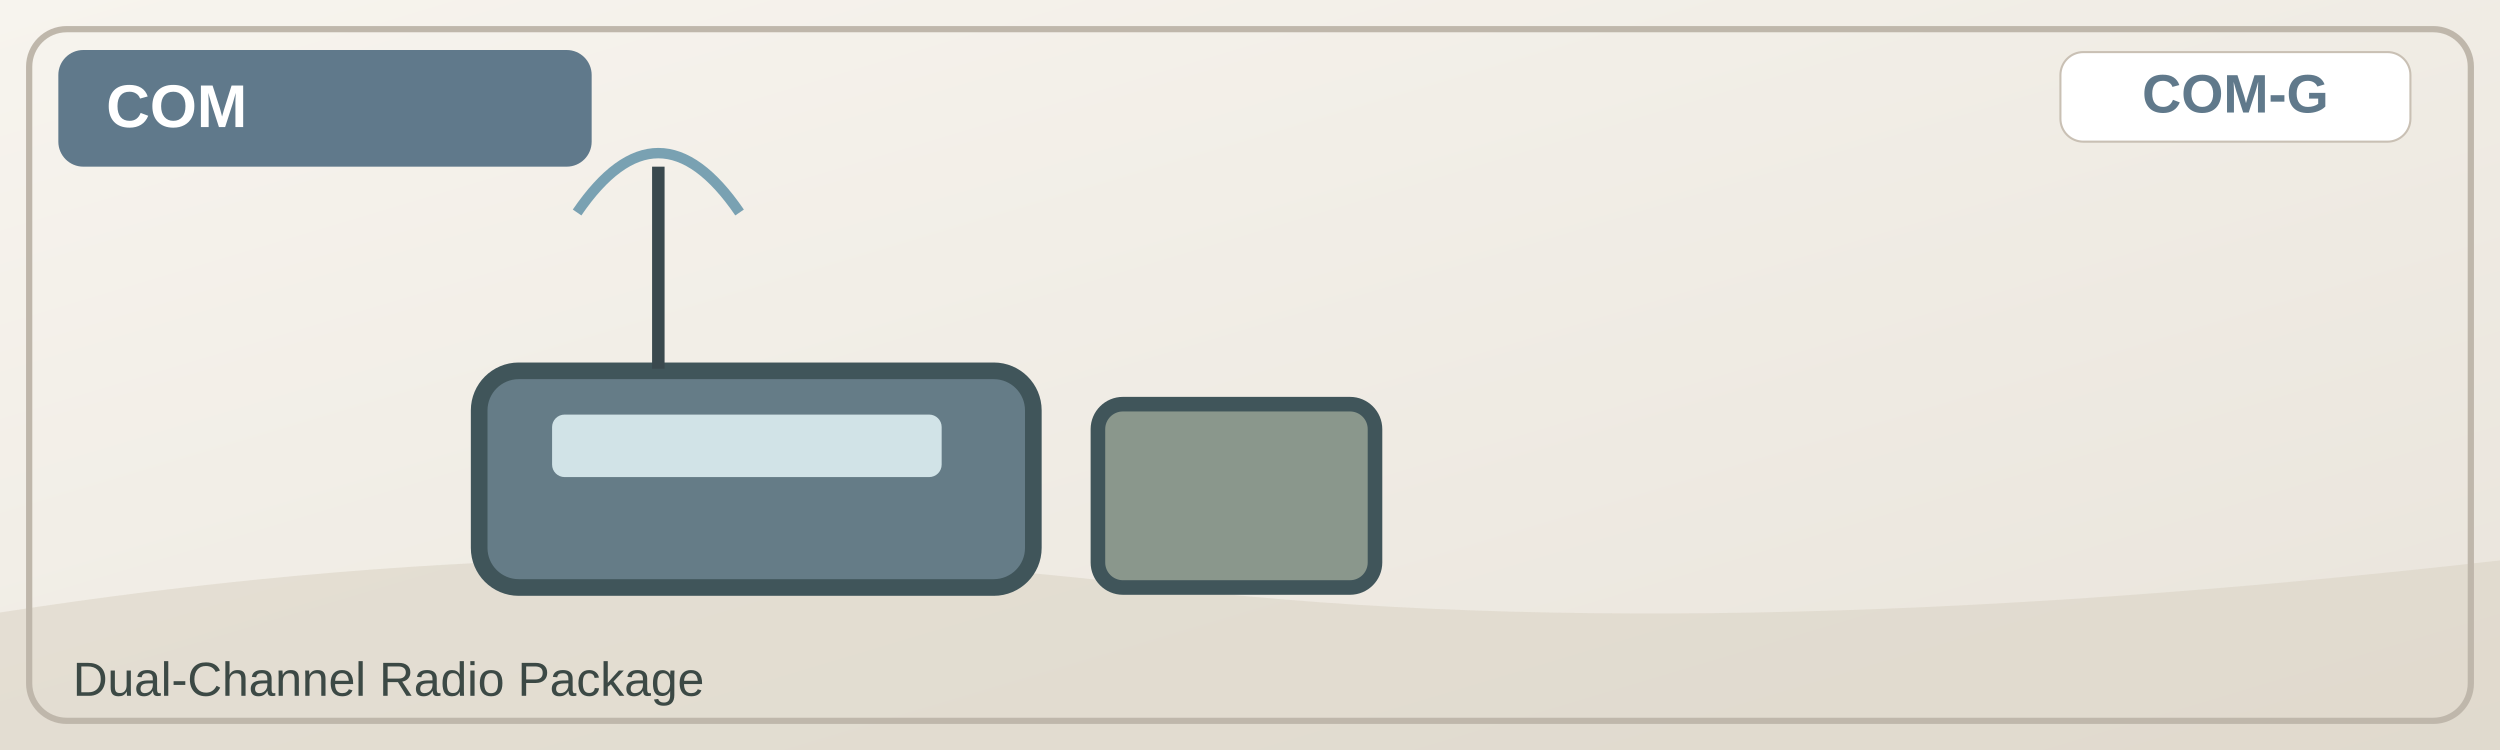
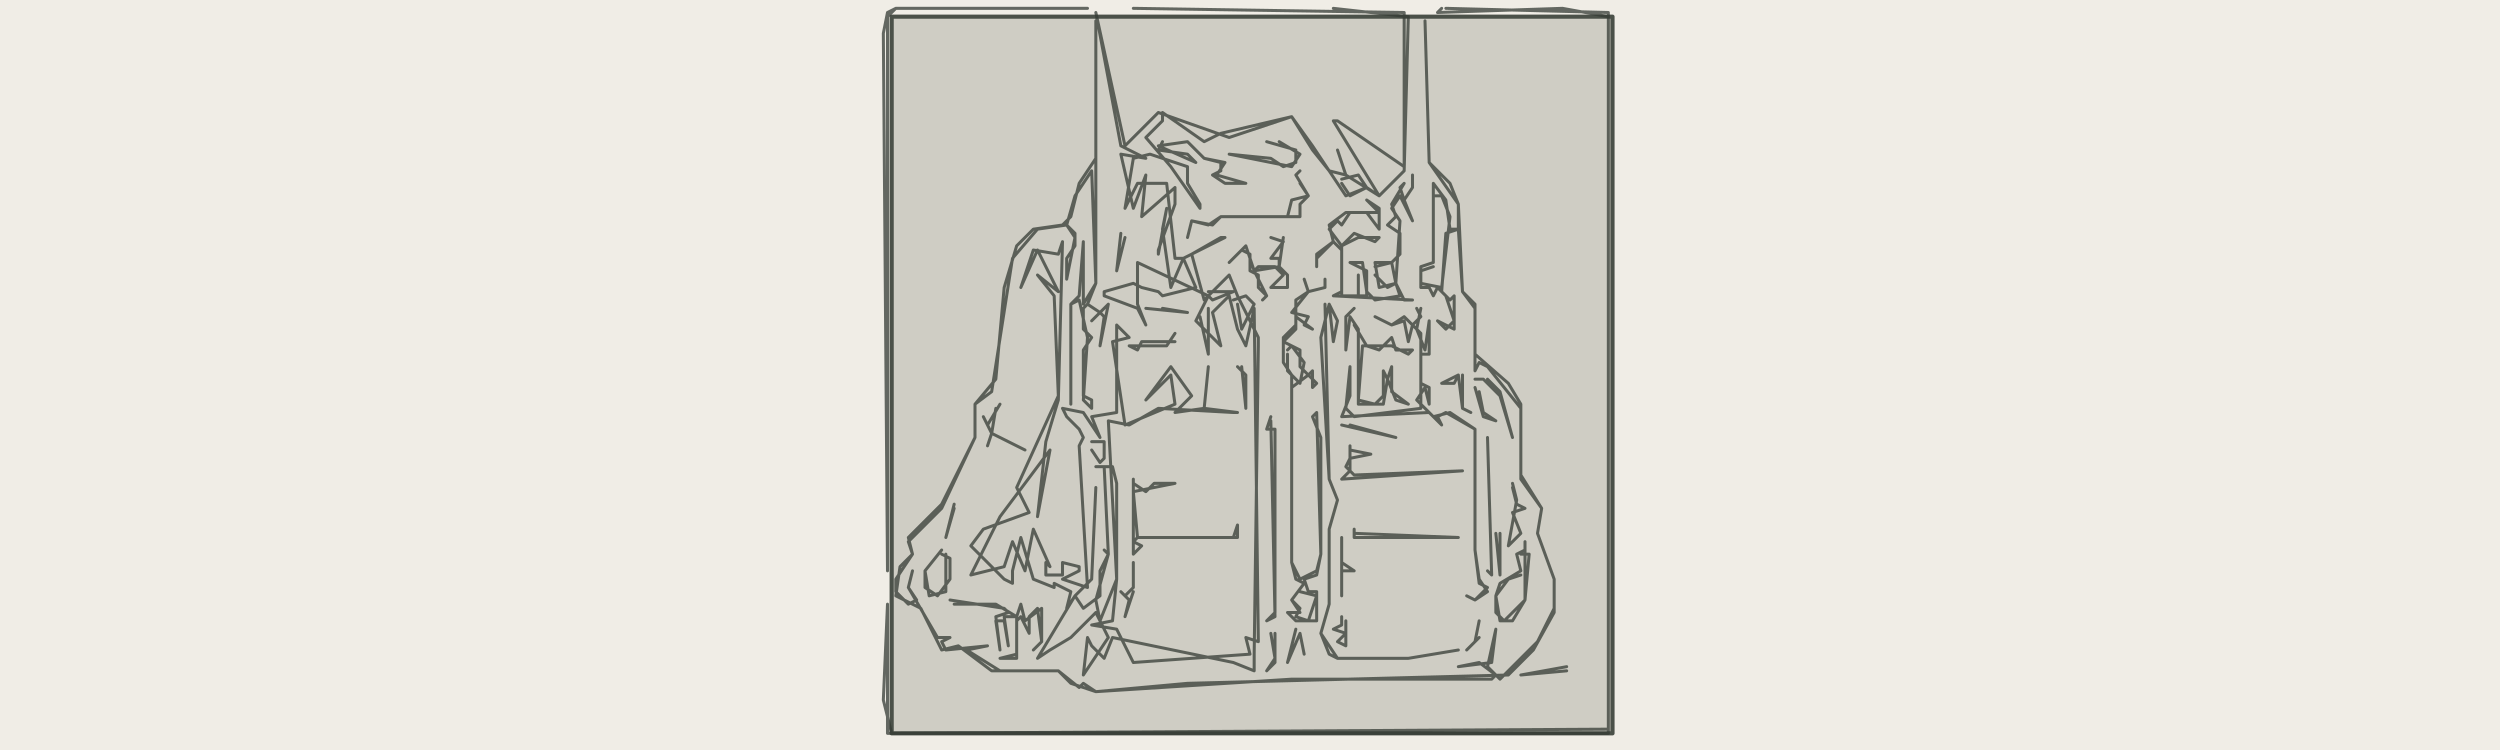
- <svg xmlns="http://www.w3.org/2000/svg" viewBox="0 0 1200 360" role="img" aria-label="Dual-Channel Radio Package">
-   <defs>
-     <linearGradient id="bg" x2="1" y2="1">
-       <stop stop-color="#f7f4ee" />
-       <stop offset="1" stop-color="#e9e4db" />
-     </linearGradient>
-   </defs>
-   <rect width="1200" height="360" fill="url(#bg)" />
-   <path d="M0 294 Q290 249 550 281 T1200 269 V360 H0Z" fill="#d9d2c3" opacity=".55" />
-   <rect x="28" y="24" width="256" height="56" rx="12" fill="#60798b" />
-   <text x="51" y="61" fill="#fff" font-family="Arial,sans-serif" font-size="29" font-weight="bold">COM</text>
-   <rect x="989" y="25" width="168" height="43" rx="11" fill="#fff" stroke="#c9c0b4" />
-   <text x="1073" y="54" fill="#60798b" text-anchor="middle" font-family="Arial,sans-serif" font-size="26" font-weight="bold">COM-G</text>
-   <rect x="230" y="178" width="266" height="104" rx="19" fill="#657c87" stroke="#40555a" stroke-width="8" />
-   <rect x="265" y="199" width="187" height="30" rx="6" fill="#d1e3e7" />
-   <rect x="527" y="194" width="133" height="88" rx="12" fill="#8a978c" stroke="#40555a" stroke-width="7" />
-   <path d="M316 177 V80" stroke="#3a494e" stroke-width="6" />
-   <path d="M277 102 Q316 45 355 102" fill="none" stroke="#79a1b2" stroke-width="5" />
-   <text x="35" y="334" font-family="Arial,sans-serif" fill="#3c4945" font-size="23">Dual-Channel Radio Package</text>
-   <rect x="14" y="14" width="1172" height="332" rx="18" fill="none" stroke="#bfb7ab" stroke-width="3" />
+ <svg xmlns="http://www.w3.org/2000/svg" viewBox="0 0 1200 360" role="img" aria-label="SEA Game COM-G illustration">
+   <rect width="1200" height="360" fill="#f0ede6" />
+   <g>
+     <polygon points="428,8 428,352 774,352 774,8" fill="#777869" fill-opacity=".27" stroke="#4b5149" stroke-width="2" stroke-linejoin="round" />
+   </g>
+   <path d="M544,4 L674,6 L674,80 L642,58 L640,58 L662,94 L646,84 L642,72 L646,84 L638,82 L630,70 L620,56 L590,66 L556,54 L540,70 L526,6 L538,70 L550,76 L538,74 L544,100 L550,84 L548,104 L564,90 L564,98 L556,120 L556,122 L560,100 L558,110 L562,138 L568,124 L574,138 L558,142 L556,140 L548,138 L544,136 L530,140 L530,142 L546,148 L550,156 L546,146 L546,126 L580,142 L574,154 L576,156 L584,164 L586,166 L582,150 L584,148 L590,142 L594,158 L598,166 L602,148 L604,308 L598,306 L600,314 L544,318 L536,302 L524,300 L534,298 L536,278 L532,202 L542,204 L556,196 L592,198 L594,198 L578,196 L580,176 L578,196 L564,198 L572,190 L562,176 L550,192 L562,180 L564,194 L540,204 L534,164 L542,162 L536,156 L536,198 L524,200 L528,210 L520,198 L510,196 L512,200 L518,206 L520,210 L518,214 L522,282 L510,278 L518,274 L518,272 L510,270 L510,276 L502,276 L502,270 L504,272 L496,254 L492,274 L486,260 L482,272 L466,276 L480,248 L504,216 L498,248 L502,212 L508,192 L510,116 L508,122 L496,120 L490,138 L498,120 L508,140 L498,132 L498,132 L506,142 L508,190 L488,234 L494,246 L472,254 L466,262 L482,278 L486,280 L486,274 L490,258 L496,278 L506,282 L506,280 L514,284 L512,292 L516,286 L498,316 L504,312 L514,306 L526,294 L532,306 L520,324 L522,306 L524,310 L530,316 L534,306 L592,318 L602,322 L602,314 L604,166 L604,162 L594,142 L590,132 L578,144 L572,122 L586,114 L588,114 L568,124 L564,124 L560,88 L546,88 L540,100 L544,76 L552,74 L570,80 L570,88 L576,98 L576,100 L562,80 L550,66 L558,58 L558,54 L578,68 L586,64 L620,56 L630,72 L638,82 L646,94 L656,90 L662,94 L674,82 L676,8 L640,4 M526,10 L526,76 L518,88 L514,104 L510,108 L496,110 L488,118 L482,138 L478,182 L468,194 L468,210 L452,242 L436,258 L438,266 L432,272 L430,286 L442,292 L452,312 L460,310 L476,322 L508,322 L514,328 L526,332 L570,328 L724,324 L736,312 L746,294 L746,278 L738,256 L740,244 L730,228 L730,194 L724,184 L708,170 L708,146 L702,140 L700,98 L696,88 L686,78 L684,10 L686,78 L700,98 L700,110 L696,110 L694,96 L688,88 L688,126 L682,128 L682,138 L686,138 L688,142 L690,138 L694,142 L698,154 L694,158 L690,154 L698,158 L698,142 L696,144 L692,140 L694,112 L700,110 L702,140 L708,148 L708,178 L710,174 L714,176 L730,196 L730,230 L740,244 L738,256 L746,278 L746,292 L738,308 L720,326 L714,320 L718,302 L716,318 L700,320 L710,318 L718,324 L716,326 L620,326 L526,332 L520,328 L518,330 L508,322 L480,322 L464,312 L474,310 L454,312 L452,308 L456,306 L450,306 L436,282 L438,274 L436,282 L440,288 L436,290 L430,284 L430,278 L438,266 L436,260 L452,244 L468,210 L468,194 L476,188 L486,124 L498,110 L512,108 L516,114 L512,134 L512,124 L516,118 L516,112 L512,108 L516,94 L524,82 L526,136 L520,146 L520,116 L518,142 L514,146 L514,194 L514,146 L518,144 L522,162 L520,192 L524,196 L524,192 L520,190 L520,168 L524,162 L520,158 L520,148 L522,146 L528,150 L524,154 L528,150 L530,152 L528,166 L532,146 L528,150 L522,146 L526,136 L526,68 M692,4 L690,6 L750,4 L772,8 L772,350 L428,352 L424,336 L426,290 L426,352 L772,352 L772,6 L694,4 M430,4 L426,6 L424,16 L426,274 L426,8 L430,4 L522,4 L434,4 M626,134 L628,140 L622,144 L622,156 L616,162 L616,174 L620,180 L620,270 L622,278 L626,280 L620,288 L624,294 L618,294 L622,298 L632,298 L632,284 L628,284 L626,278 L632,276 L634,266 L634,210 L630,200 L632,198 L634,266 L632,274 L624,278 L620,270 L620,186 L628,180 L632,184 L630,186 L630,178 L628,180 L624,176 L624,168 L616,164 L622,158 L622,152 L630,158 L626,156 L628,152 L620,150 L628,140 L636,138 L636,134 M680,148 L682,152 L678,156 L674,152 L668,156 L660,152 L668,156 L674,154 L676,164 L678,156 L682,160 L682,196 L650,200 L646,196 L648,176 L648,190 L644,200 L686,198 L692,204 L690,200 L694,198 L708,206 L708,264 L710,280 L714,282 L708,288 L704,286 L708,288 L714,284 L710,278 L708,264 L708,206 L696,198 L688,200 L680,192 L684,186 L686,194 L686,186 L682,184 L682,170 L686,170 L686,154 L684,168 L680,158 L682,148 M678,84 L678,90 L674,96 L672,90 L674,88 L668,98 L670,104 L666,108 L672,112 L672,122 L668,126 L660,126 L662,138 L670,136 L672,142 L660,144 L656,140 L654,126 L648,126 L656,130 L656,142 L652,142 L652,132 L652,142 L644,142 L644,118 L652,114 L662,114 L660,116 L650,112 L644,118 L638,110 L642,106 L644,108 L648,102 L656,102 L662,110 L662,100 L656,96 L662,102 L646,102 L638,108 L640,116 L632,122 L632,128 L632,124 L640,116 L644,120 L644,140 L640,142 L678,144 L674,144 L670,136 L672,106 L668,100 L672,94 L678,106 L674,96 L678,90 M636,146 L638,230 L642,240 L638,254 L638,290 L634,304 L638,314 L642,316 L676,316 L700,312 L676,316 L642,316 L634,304 L638,290 L638,254 L642,240 L638,230 L634,162 L638,146 L640,164 L642,154 L638,146 M650,148 L646,152 L646,168 L648,152 L652,158 L652,194 L664,194 L666,182 L670,192 L676,194 L668,188 L668,176 L666,182 L664,178 L664,190 L660,194 L652,192 L654,166 L668,166 L676,170 L678,168 L670,168 L668,162 L662,168 L656,166 L650,156 M456,288 L482,292 L484,294 L478,296 L480,312 L478,298 L482,298 L484,310 L482,296 L488,296 L488,314 L480,316 L488,316 L488,298 L490,296 L494,304 L494,296 L498,292 L500,308 L496,312 L500,308 L500,292 L492,298 L490,290 L488,296 L478,290 L458,290 M544,230 L544,266 L548,262 L544,260 L546,258 L594,258 L594,252 L592,258 L546,258 L544,236 L564,232 L554,232 L550,236 L544,232 M610,200 L608,206 L612,206 L612,294 L608,298 L612,296 L610,202 M610,114 L616,116 L610,124 L614,124 L614,128 L602,130 L598,118 L590,126 L596,120 L600,122 L600,130 L604,132 L604,138 L608,142 L606,144 L608,142 L602,130 L604,128 L612,128 L616,132 L610,138 L618,138 L618,132 L614,128 L616,114 M624,82 L622,84 L628,94 L620,96 L618,104 L586,104 L580,108 L572,106 L570,114 L572,106 L582,108 L586,104 L624,104 L624,98 L628,94 L624,88 M648,214 L648,226 L644,230 L702,226 L650,228 L646,224 L648,220 L658,218 L648,216 M558,68 L556,72 L570,74 L574,78 L556,70 L570,68 L578,76 L586,78 L586,82 L582,84 L588,88 L598,88 L584,84 L588,78 L578,76 L570,68 M526,224 L530,224 L532,266 L528,274 L528,286 L520,292 L516,286 L524,278 L526,234 M530,224 L534,224 L536,232 L536,278 L528,298 L526,288 L532,266 L530,264 M608,68 L622,72 L622,78 L616,80 L610,76 L590,74 L620,80 L624,74 L614,68 M650,254 L650,258 L700,258 L650,256 M732,260 L732,264 L728,266 L730,274 L720,280 L718,286 L720,298 L726,298 L732,288 L732,262 M480,194 L474,204 L472,200 L476,208 L474,214 L476,208 L492,216 L476,208 L478,196 M726,232 L728,240 L724,262 L730,256 L726,246 L732,244 L728,242 L726,234 M688,94 L692,94 L696,104 L692,138 L682,136 L682,130 L688,128 M730,266 L734,266 L732,288 L722,298 L718,294 L718,286 L724,278 L730,276 M714,210 L716,276 L714,274 M708,182 L712,182 L720,190 L726,210 L720,188 L714,182 M700,180 L692,184 L698,184 L700,180 L702,196 L706,198 L702,196 L702,180 M644,258 L644,286 L644,274 L650,274 L644,270 M622,302 L618,318 L624,304 L626,314 L624,304 M564,160 L560,166 L542,166 L546,168 L548,164 L564,164 M452,264 L444,274 L446,286 L454,284 L454,266 M644,204 L670,210 L648,204 M544,270 L544,282 L540,286 L538,284 L542,288 L540,296 L544,284 M752,320 L730,324 L752,322 M618,168 L620,166 L626,174 L624,184 L618,178 L618,170 M644,296 L644,300 L640,302 L646,304 L642,308 L646,310 L646,298 M718,256 L720,276 L720,256 M580,148 L580,170 L576,152 M594,176 L598,180 L598,196 L596,176 M452,266 L456,268 L456,278 L450,286 L444,282 L444,274 M708,186 L712,200 L718,202 L712,198 L710,188 M592,144 L598,142 L602,146 L596,158 L594,146 M610,304 L612,316 L608,322 L612,318 L612,304 M624,284 L632,286 L628,298 L622,296 L624,292 L620,288 M538,112 L536,130 L540,114 M644,86 L652,84 L656,90 L648,94 L644,88 M550,148 L570,150 L558,148 M458,242 L454,258 L458,244 M660,128 L668,126 L670,136 L666,138 L660,132 M580,140 L592,140 L582,144 L580,142 M710,298 L708,308 L704,312 L710,306 M524,212 L530,212 L530,220 L528,222 L524,216" fill="none" stroke="#343b35" stroke-opacity=".75" stroke-width="1.45" stroke-linecap="round" stroke-linejoin="round" />
</svg>
